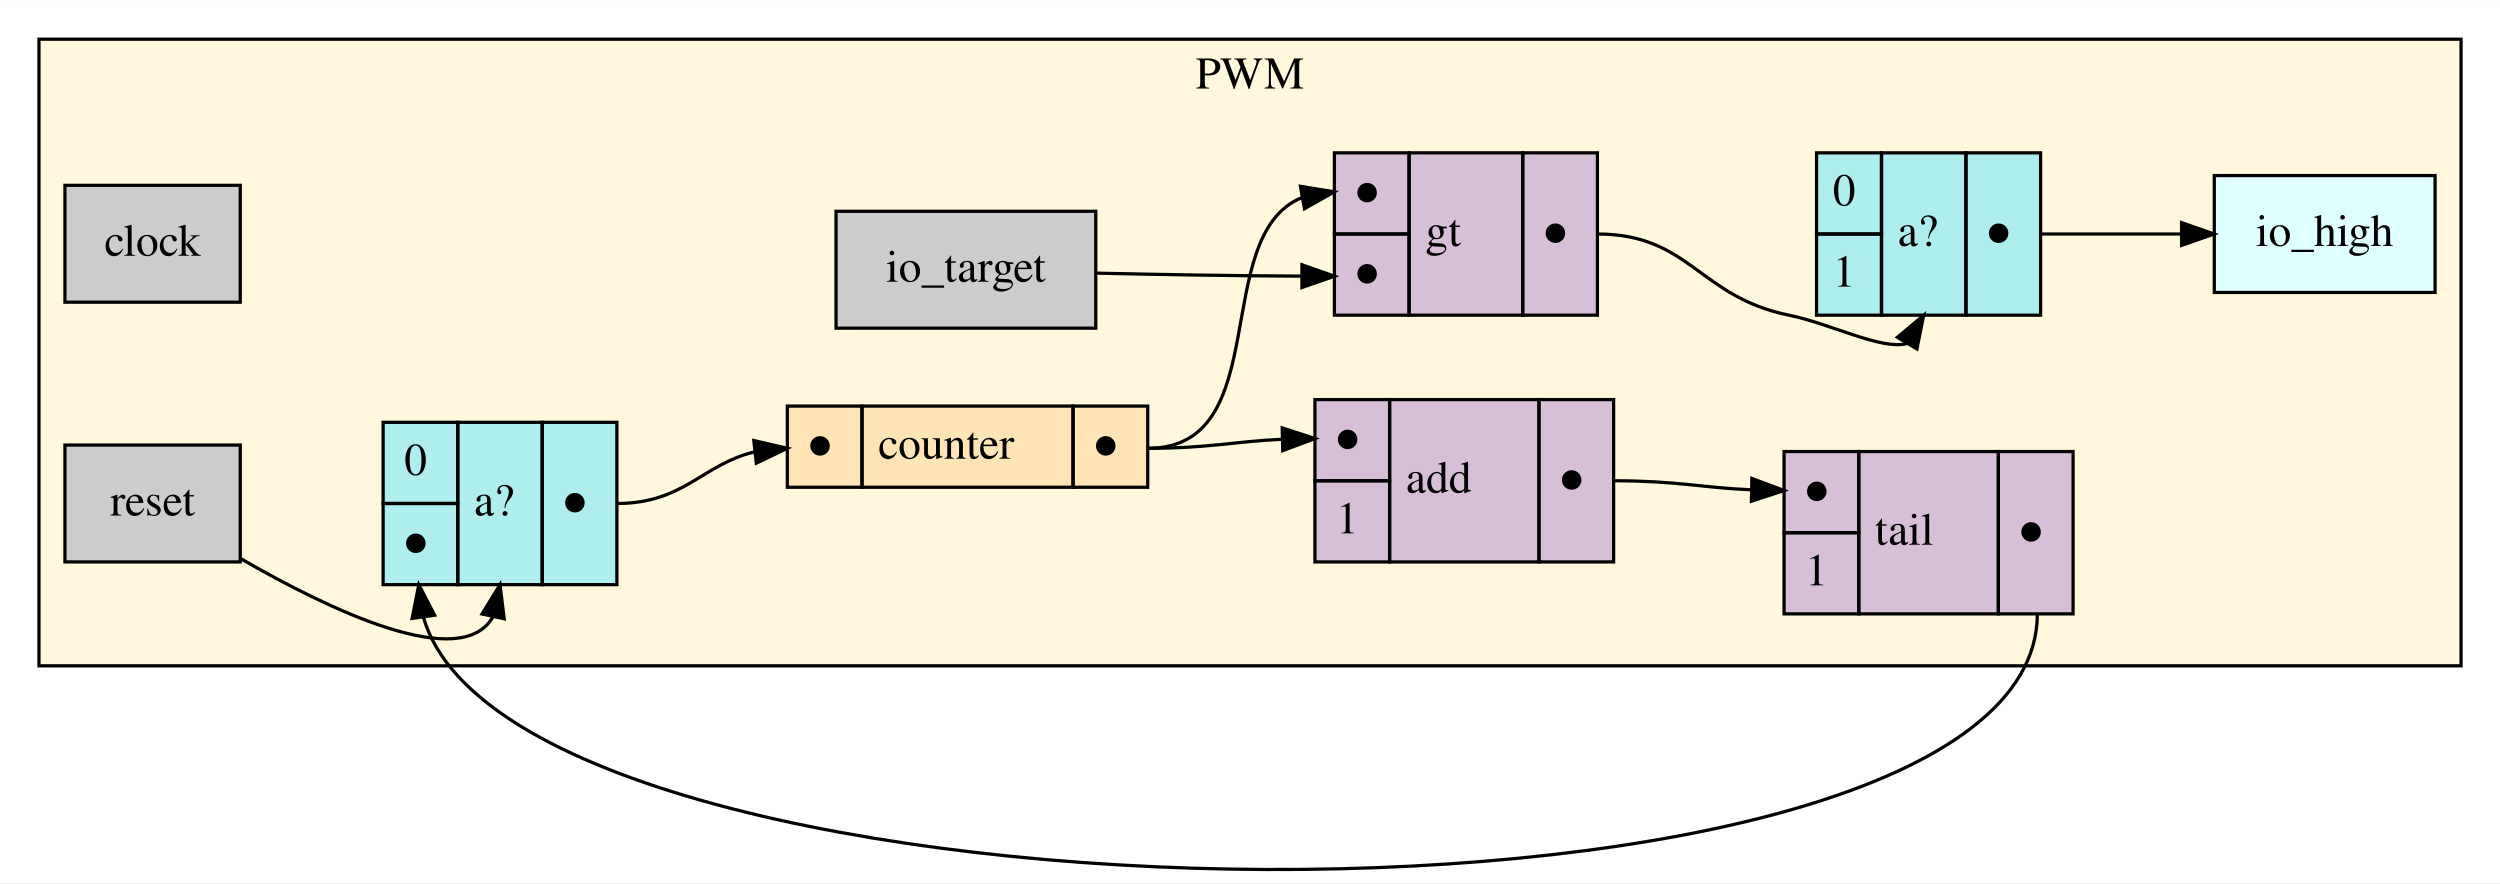
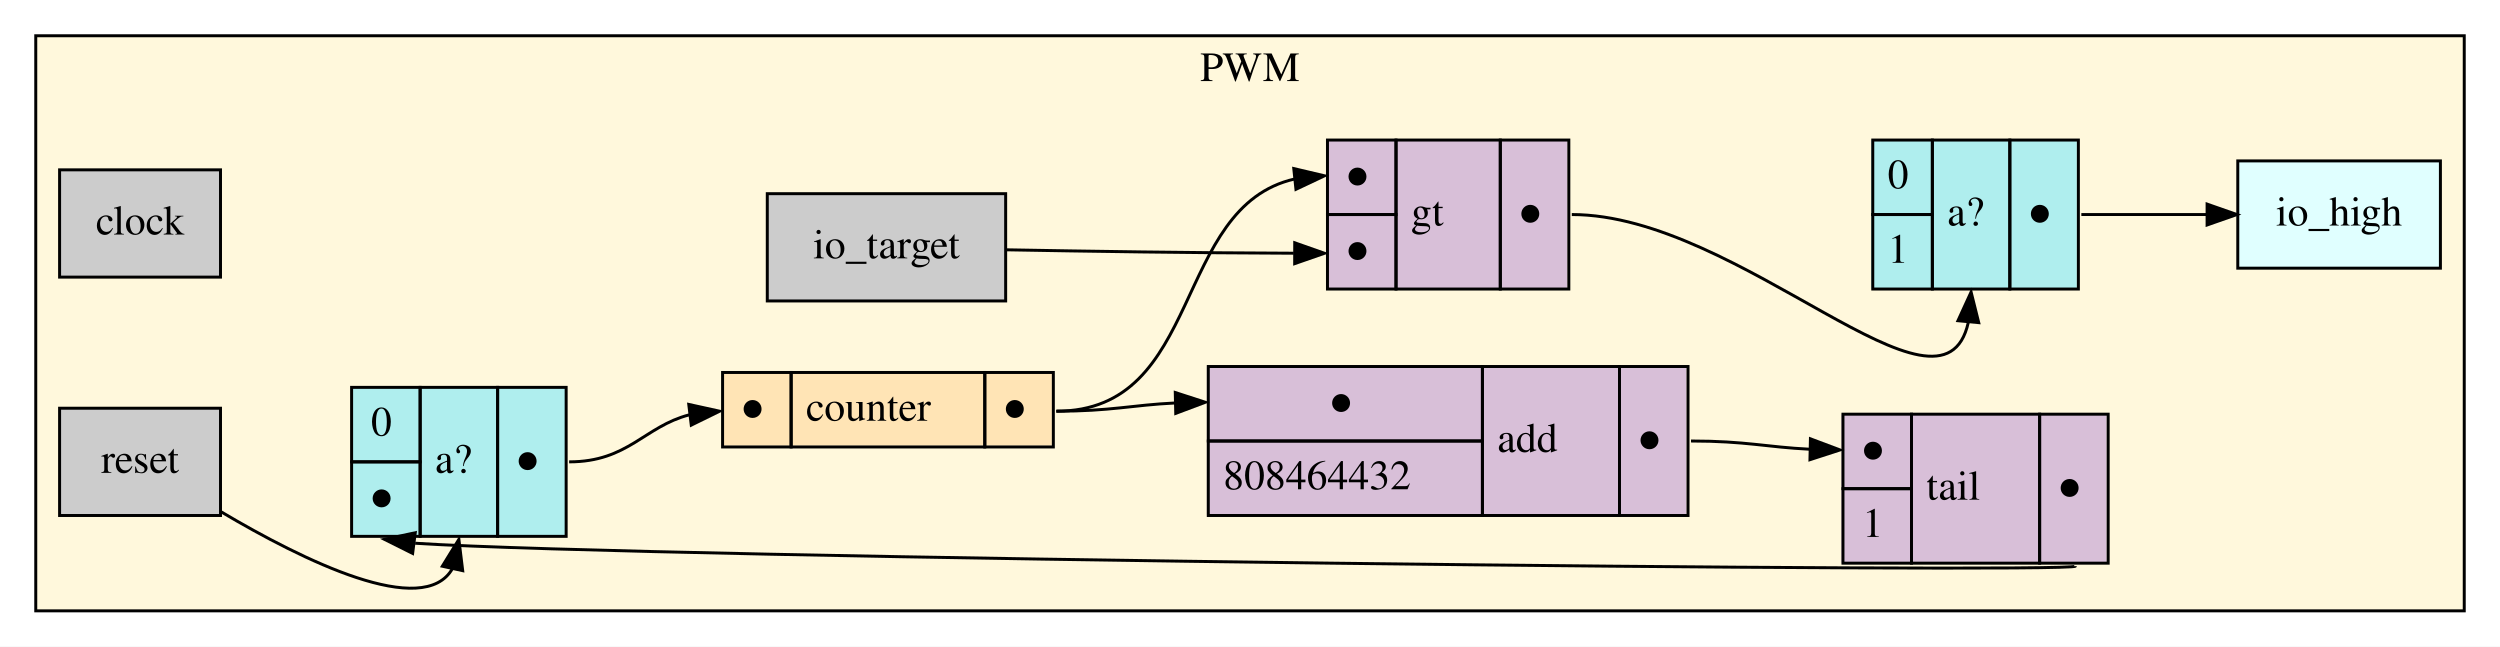
- <svg xmlns="http://www.w3.org/2000/svg" width="770pt" height="272pt" viewBox="0.00 0.00 770.00 271.85">
-   <g id="graph0" class="graph" transform="scale(1 1) rotate(0) translate(4 267.8517)">
-     <polygon fill="#ffffff" stroke="transparent" points="-4,4 -4,-267.852 766,-267.852 766,4 -4,4" />
+ <svg xmlns="http://www.w3.org/2000/svg" width="839pt" height="217pt" viewBox="0.00 0.00 839.00 217.00">
+   <g id="graph0" class="graph" transform="scale(1 1) rotate(0) translate(4 213)">
+     <polygon fill="white" stroke="transparent" points="-4,4 -4,-213 835,-213 835,4 -4,4" />
    <g id="clust1" class="cluster">
-       <polygon fill="#fff8dc" stroke="#000000" points="8,-62.852 8,-255.852 754,-255.852 754,-62.852 8,-62.852" />
-       <text text-anchor="middle" x="381" y="-240.652" font-family="Times,serif" font-size="14.00" fill="#000000">PWM</text>
+       <polygon fill="#fff8dc" stroke="black" points="8,-8 8,-201 823,-201 823,-8 8,-8" />
+       <text text-anchor="middle" x="415.5" y="-185.8" font-family="Times,serif" font-size="14.00">PWM</text>
    </g>
    <g id="node1" class="node">
-       <polygon fill="#cccccc" stroke="#000000" points="70,-210.852 16,-210.852 16,-174.852 70,-174.852 70,-210.852" />
-       <text text-anchor="middle" x="43" y="-189.152" font-family="Times,serif" font-size="14.00" fill="#000000">clock</text>
+       <polygon fill="#cccccc" stroke="black" points="70,-156 16,-156 16,-120 70,-120 70,-156" />
+       <text text-anchor="middle" x="43" y="-134.3" font-family="Times,serif" font-size="14.00">clock</text>
    </g>
    <g id="node2" class="node">
-       <polygon fill="#cccccc" stroke="#000000" points="70,-130.852 16,-130.852 16,-94.852 70,-94.852 70,-130.852" />
-       <text text-anchor="middle" x="43" y="-109.152" font-family="Times,serif" font-size="14.00" fill="#000000">reset</text>
+       <polygon fill="#cccccc" stroke="black" points="70,-76 16,-76 16,-40 70,-40 70,-76" />
+       <text text-anchor="middle" x="43" y="-54.3" font-family="Times,serif" font-size="14.00">reset</text>
    </g>
    <g id="node8" class="node">
-       <polygon fill="#afeeee" stroke="transparent" points="114,-87.852 114,-137.852 186,-137.852 186,-87.852 114,-87.852" />
-       <polygon fill="none" stroke="#000000" points="114,-112.852 114,-137.852 137,-137.852 137,-112.852 114,-112.852" />
-       <text text-anchor="start" x="120.5" y="-121.652" font-family="Times,serif" font-size="14.00" fill="#000000">0</text>
-       <polygon fill="none" stroke="#000000" points="137,-87.852 137,-137.852 163,-137.852 163,-87.852 137,-87.852" />
-       <text text-anchor="start" x="142" y="-109.152" font-family="Times,serif" font-size="14.00" fill="#000000">a?</text>
-       <polygon fill="none" stroke="#000000" points="163,-87.852 163,-137.852 186,-137.852 186,-87.852 163,-87.852" />
-       <text text-anchor="start" x="168" y="-109.152" font-family="Times,serif" font-size="14.00" fill="#000000">●</text>
-       <polygon fill="none" stroke="#000000" points="114,-87.852 114,-112.852 137,-112.852 137,-87.852 114,-87.852" />
-       <text text-anchor="start" x="119" y="-96.652" font-family="Times,serif" font-size="14.00" fill="#000000">●</text>
+       <polygon fill="#afeeee" stroke="transparent" points="114,-33 114,-83 186,-83 186,-33 114,-33" />
+       <polygon fill="none" stroke="black" points="114,-58 114,-83 137,-83 137,-58 114,-58" />
+       <text text-anchor="start" x="120.5" y="-66.8" font-family="Times,serif" font-size="14.00">0</text>
+       <polygon fill="none" stroke="black" points="137,-33 137,-83 163,-83 163,-33 137,-33" />
+       <text text-anchor="start" x="142" y="-54.3" font-family="Times,serif" font-size="14.00">a?</text>
+       <polygon fill="none" stroke="black" points="163,-33 163,-83 186,-83 186,-33 163,-33" />
+       <text text-anchor="start" x="168" y="-54.3" font-family="Times,serif" font-size="14.00">●</text>
+       <polygon fill="none" stroke="black" points="114,-33 114,-58 137,-58 137,-33 114,-33" />
+       <text text-anchor="start" x="119" y="-41.8" font-family="Times,serif" font-size="14.00">●</text>
+     </g>
+     <g id="edge8" class="edge">
+       <path fill="none" stroke="black" d="M70.2,-41.24C97.67,-24.94 138.16,-4.99 147.86,-22.22" />
+       <polygon fill="black" stroke="black" points="144.44,-22.98 150,-32 151.28,-21.48 144.44,-22.98" />
+     </g>
+     <g id="node3" class="node">
+       <polygon fill="#cccccc" stroke="black" points="333.5,-148 253.5,-148 253.5,-112 333.5,-112 333.5,-148" />
+       <text text-anchor="middle" x="293.5" y="-126.3" font-family="Times,serif" font-size="14.00">io_target</text>
+     </g>
+     <g id="node7" class="node">
+       <polygon fill="#d8bfd8" stroke="transparent" points="441,-116 441,-166 522,-166 522,-116 441,-116" />
+       <polygon fill="none" stroke="black" points="441.5,-141 441.5,-166 464.5,-166 464.5,-141 441.5,-141" />
+       <text text-anchor="start" x="446.5" y="-149.8" font-family="Times,serif" font-size="14.00">●</text>
+       <polygon fill="none" stroke="black" points="464.5,-116 464.5,-166 499.5,-166 499.5,-116 464.5,-116" />
+       <text text-anchor="start" x="469.5" y="-137.3" font-family="Times,serif" font-size="14.00"> gt </text>
+       <polygon fill="none" stroke="black" points="499.5,-116 499.5,-166 522.5,-166 522.5,-116 499.5,-116" />
+       <text text-anchor="start" x="504.5" y="-137.3" font-family="Times,serif" font-size="14.00">●</text>
+       <polygon fill="none" stroke="black" points="441.5,-116 441.5,-141 464.5,-141 464.5,-116 441.5,-116" />
+       <text text-anchor="start" x="446.5" y="-124.8" font-family="Times,serif" font-size="14.00">●</text>
+     </g>
+     <g id="edge9" class="edge">
+       <path fill="none" stroke="black" d="M333.54,-129.17C360.19,-128.68 396.61,-128.12 430.19,-128.02" />
+       <polygon fill="black" stroke="black" points="430.51,-131.52 440.5,-128 430.49,-124.52 430.51,-131.52" />
+     </g>
+     <g id="node4" class="node">
+       <polygon fill="#e0ffff" stroke="black" points="815,-159 747,-159 747,-123 815,-123 815,-159" />
+       <text text-anchor="middle" x="781" y="-137.3" font-family="Times,serif" font-size="14.00">io_high</text>
+     </g>
+     <g id="node5" class="node">
+       <polygon fill="#ffe4b5" stroke="transparent" points="238,-63.5 238,-88.5 349,-88.5 349,-63.5 238,-63.5" />
+       <polygon fill="none" stroke="black" points="238.5,-63 238.5,-88 261.5,-88 261.5,-63 238.5,-63" />
+       <text text-anchor="start" x="243.5" y="-71.8" font-family="Times,serif" font-size="14.00">●</text>
+       <polygon fill="none" stroke="black" points="261.5,-63 261.5,-88 326.5,-88 326.5,-63 261.5,-63" />
+       <text text-anchor="start" x="266.5" y="-71.8" font-family="Times,serif" font-size="14.00">counter</text>
+       <polygon fill="none" stroke="black" points="326.5,-63 326.5,-88 349.5,-88 349.5,-63 326.5,-63" />
+       <text text-anchor="start" x="331.5" y="-71.8" font-family="Times,serif" font-size="14.00">●</text>
+     </g>
+     <g id="edge3" class="edge">
+       <path fill="none" stroke="black" d="M350.5,-75C400.09,-75 389.2,-143.57 430.52,-152.94" />
+       <polygon fill="black" stroke="black" points="430.19,-156.43 440.5,-154 430.92,-149.47 430.19,-156.43" />
+     </g>
+     <g id="node10" class="node">
+       <polygon fill="#d8bfd8" stroke="transparent" points="401,-40 401,-90 562,-90 562,-40 401,-40" />
+       <polygon fill="none" stroke="black" points="401.5,-65 401.5,-90 493.5,-90 493.5,-65 401.5,-65" />
+       <text text-anchor="start" x="441" y="-73.8" font-family="Times,serif" font-size="14.00">●</text>
+       <polygon fill="none" stroke="black" points="493.5,-40 493.5,-90 539.5,-90 539.5,-40 493.5,-40" />
+       <text text-anchor="start" x="498.5" y="-61.3" font-family="Times,serif" font-size="14.00"> add </text>
+       <polygon fill="none" stroke="black" points="539.5,-40 539.5,-90 562.5,-90 562.5,-40 539.5,-40" />
+       <text text-anchor="start" x="544.5" y="-61.3" font-family="Times,serif" font-size="14.00">●</text>
+       <polygon fill="none" stroke="black" points="401.5,-40 401.5,-65 493.5,-65 493.5,-40 401.5,-40" />
+       <text text-anchor="start" x="406.5" y="-48.8" font-family="Times,serif" font-size="14.00">808464432</text>
+     </g>
+     <g id="edge7" class="edge">
+       <path fill="none" stroke="black" d="M350.5,-75C368.94,-75 375.86,-77.06 390.34,-77.76" />
+       <polygon fill="black" stroke="black" points="390.42,-81.27 400.5,-78 390.58,-74.27 390.42,-81.27" />
+     </g>
+     <g id="node6" class="node">
+       <polygon fill="#afeeee" stroke="transparent" points="624,-116 624,-166 693,-166 693,-116 624,-116" />
+       <polygon fill="none" stroke="black" points="624.5,-141 624.5,-166 644.5,-166 644.5,-141 624.5,-141" />
+       <text text-anchor="start" x="629.5" y="-149.8" font-family="Times,serif" font-size="14.00">0</text>
+       <polygon fill="none" stroke="black" points="644.5,-116 644.5,-166 670.5,-166 670.5,-116 644.5,-116" />
+       <text text-anchor="start" x="649.5" y="-137.3" font-family="Times,serif" font-size="14.00">a?</text>
+       <polygon fill="none" stroke="black" points="670.5,-116 670.5,-166 693.5,-166 693.5,-116 670.5,-116" />
+       <text text-anchor="start" x="675.5" y="-137.3" font-family="Times,serif" font-size="14.00">●</text>
+       <polygon fill="none" stroke="black" points="624.5,-116 624.5,-141 644.5,-141 644.5,-116 624.5,-116" />
+       <text text-anchor="start" x="629.5" y="-124.8" font-family="Times,serif" font-size="14.00">1</text>
+     </g>
+     <g id="edge6" class="edge">
+       <path fill="none" stroke="black" d="M694.5,-141C708.22,-141 723.18,-141 736.7,-141" />
+       <polygon fill="black" stroke="black" points="736.7,-144.5 746.7,-141 736.7,-137.5 736.7,-144.5" />
+     </g>
+     <g id="edge1" class="edge">
+       <path fill="none" stroke="black" d="M523.5,-141C580.14,-141 647.82,-65.46 656.56,-104.79" />
+       <polygon fill="black" stroke="black" points="653.09,-105.37 657.5,-115 660.06,-104.72 653.09,-105.37" />
+     </g>
+     <g id="edge5" class="edge">
+       <path fill="none" stroke="black" d="M187,-58C206.8,-58 212.24,-69.88 227.32,-73.78" />
+       <polygon fill="black" stroke="black" points="227.15,-77.28 237.5,-75 227.99,-70.33 227.15,-77.28" />
+     </g>
+     <g id="node9" class="node">
+       <polygon fill="#d8bfd8" stroke="transparent" points="614,-24 614,-74 703,-74 703,-24 614,-24" />
+       <polygon fill="none" stroke="black" points="614.5,-49 614.5,-74 637.5,-74 637.5,-49 614.5,-49" />
+       <text text-anchor="start" x="619.5" y="-57.8" font-family="Times,serif" font-size="14.00">●</text>
+       <polygon fill="none" stroke="black" points="637.5,-24 637.5,-74 680.5,-74 680.5,-24 637.5,-24" />
+       <text text-anchor="start" x="642.5" y="-45.3" font-family="Times,serif" font-size="14.00"> tail </text>
+       <polygon fill="none" stroke="black" points="680.5,-24 680.5,-74 703.5,-74 703.5,-24 680.5,-24" />
+       <text text-anchor="start" x="685.5" y="-45.3" font-family="Times,serif" font-size="14.00">●</text>
+       <polygon fill="none" stroke="black" points="614.5,-24 614.5,-49 637.5,-49 637.5,-24 614.5,-24" />
+       <text text-anchor="start" x="621" y="-32.8" font-family="Times,serif" font-size="14.00">1</text>
+     </g>
+     <g id="edge4" class="edge">
+       <path fill="none" stroke="black" d="M692.5,-23C692.5,-20.48 212.25,-25.63 135.33,-30.69" />
+       <polygon fill="black" stroke="black" points="134.48,-27.27 125,-32 135.36,-34.21 134.48,-27.27" />
    </g>
    <g id="edge2" class="edge">
-       <path fill="none" stroke="#000000" d="M70.001,-95.945C97.736,-79.897 138.184,-60.615 147.863,-78.027" />
-       <polygon fill="#000000" stroke="#000000" points="144.454,-78.824 150,-87.852 151.294,-77.336 144.454,-78.824" />
-     </g>
-     <g id="node3" class="node">
-       <polygon fill="#cccccc" stroke="#000000" points="333.5,-202.852 253.5,-202.852 253.5,-166.852 333.5,-166.852 333.5,-202.852" />
-       <text text-anchor="middle" x="293.5" y="-181.152" font-family="Times,serif" font-size="14.00" fill="#000000">io_target</text>
-     </g>
-     <g id="node7" class="node">
-       <polygon fill="#d8bfd8" stroke="transparent" points="406.5,-170.852 406.5,-220.852 487.5,-220.852 487.5,-170.852 406.5,-170.852" />
-       <polygon fill="none" stroke="#000000" points="407,-195.852 407,-220.852 430,-220.852 430,-195.852 407,-195.852" />
-       <text text-anchor="start" x="412" y="-204.652" font-family="Times,serif" font-size="14.00" fill="#000000">●</text>
-       <polygon fill="none" stroke="#000000" points="430,-170.852 430,-220.852 465,-220.852 465,-170.852 430,-170.852" />
-       <text text-anchor="start" x="435" y="-192.152" font-family="Times,serif" font-size="14.00" fill="#000000"> gt </text>
-       <polygon fill="none" stroke="#000000" points="465,-170.852 465,-220.852 488,-220.852 488,-170.852 465,-170.852" />
-       <text text-anchor="start" x="470" y="-192.152" font-family="Times,serif" font-size="14.00" fill="#000000">●</text>
-       <polygon fill="none" stroke="#000000" points="407,-170.852 407,-195.852 430,-195.852 430,-170.852 407,-170.852" />
-       <text text-anchor="start" x="412" y="-179.652" font-family="Times,serif" font-size="14.00" fill="#000000">●</text>
-     </g>
-     <g id="edge9" class="edge">
-       <path fill="none" stroke="#000000" d="M333.681,-183.799C352.422,-183.383 375.308,-182.979 396.874,-182.877" />
-       <polygon fill="#000000" stroke="#000000" points="397.009,-186.376 407,-182.852 396.991,-179.376 397.009,-186.376" />
-     </g>
-     <g id="node4" class="node">
-       <polygon fill="#e0ffff" stroke="#000000" points="746,-213.852 678,-213.852 678,-177.852 746,-177.852 746,-213.852" />
-       <text text-anchor="middle" x="712" y="-192.152" font-family="Times,serif" font-size="14.00" fill="#000000">io_high</text>
-     </g>
-     <g id="node5" class="node">
-       <polygon fill="#ffe4b5" stroke="transparent" points="238,-118.352 238,-143.352 349,-143.352 349,-118.352 238,-118.352" />
-       <polygon fill="none" stroke="#000000" points="238.5,-117.852 238.5,-142.852 261.5,-142.852 261.5,-117.852 238.5,-117.852" />
-       <text text-anchor="start" x="243.5" y="-126.652" font-family="Times,serif" font-size="14.00" fill="#000000">●</text>
-       <polygon fill="none" stroke="#000000" points="261.5,-117.852 261.5,-142.852 326.5,-142.852 326.5,-117.852 261.5,-117.852" />
-       <text text-anchor="start" x="266.5" y="-126.652" font-family="Times,serif" font-size="14.00" fill="#000000">counter</text>
-       <polygon fill="none" stroke="#000000" points="326.5,-117.852 326.5,-142.852 349.5,-142.852 349.5,-117.852 326.5,-117.852" />
-       <text text-anchor="start" x="331.5" y="-126.652" font-family="Times,serif" font-size="14.00" fill="#000000">●</text>
-     </g>
-     <g id="edge5" class="edge">
-       <path fill="none" stroke="#000000" d="M349.5,-129.852C389.025,-129.852 368.26,-195.294 396.952,-207.053" />
-       <polygon fill="#000000" stroke="#000000" points="396.54,-210.535 407,-208.852 397.773,-203.644 396.54,-210.535" />
-     </g>
-     <g id="node10" class="node">
-       <polygon fill="#d8bfd8" stroke="transparent" points="401,-94.852 401,-144.852 493,-144.852 493,-94.852 401,-94.852" />
-       <polygon fill="none" stroke="#000000" points="401,-119.852 401,-144.852 424,-144.852 424,-119.852 401,-119.852" />
-       <text text-anchor="start" x="406" y="-128.652" font-family="Times,serif" font-size="14.00" fill="#000000">●</text>
-       <polygon fill="none" stroke="#000000" points="424,-94.852 424,-144.852 470,-144.852 470,-94.852 424,-94.852" />
-       <text text-anchor="start" x="429" y="-116.152" font-family="Times,serif" font-size="14.00" fill="#000000"> add </text>
-       <polygon fill="none" stroke="#000000" points="470,-94.852 470,-144.852 493,-144.852 493,-94.852 470,-94.852" />
-       <text text-anchor="start" x="475" y="-116.152" font-family="Times,serif" font-size="14.00" fill="#000000">●</text>
-       <polygon fill="none" stroke="#000000" points="401,-94.852 401,-119.852 424,-119.852 424,-94.852 401,-94.852" />
-       <text text-anchor="start" x="407.5" y="-103.652" font-family="Times,serif" font-size="14.00" fill="#000000">1</text>
-     </g>
-     <g id="edge3" class="edge">
-       <path fill="none" stroke="#000000" d="M349.5,-129.852C368.666,-129.852 375.755,-131.948 390.958,-132.636" />
-       <polygon fill="#000000" stroke="#000000" points="390.927,-136.136 401,-132.852 391.077,-129.138 390.927,-136.136" />
-     </g>
-     <g id="node6" class="node">
-       <polygon fill="#afeeee" stroke="transparent" points="555,-170.852 555,-220.852 624,-220.852 624,-170.852 555,-170.852" />
-       <polygon fill="none" stroke="#000000" points="555.5,-195.852 555.5,-220.852 575.5,-220.852 575.5,-195.852 555.5,-195.852" />
-       <text text-anchor="start" x="560.5" y="-204.652" font-family="Times,serif" font-size="14.00" fill="#000000">0</text>
-       <polygon fill="none" stroke="#000000" points="575.5,-170.852 575.5,-220.852 601.5,-220.852 601.5,-170.852 575.5,-170.852" />
-       <text text-anchor="start" x="580.5" y="-192.152" font-family="Times,serif" font-size="14.00" fill="#000000">a?</text>
-       <polygon fill="none" stroke="#000000" points="601.5,-170.852 601.5,-220.852 624.5,-220.852 624.5,-170.852 601.5,-170.852" />
-       <text text-anchor="start" x="606.5" y="-192.152" font-family="Times,serif" font-size="14.00" fill="#000000">●</text>
-       <polygon fill="none" stroke="#000000" points="555.5,-170.852 555.5,-195.852 575.5,-195.852 575.5,-170.852 555.5,-170.852" />
-       <text text-anchor="start" x="560.5" y="-179.652" font-family="Times,serif" font-size="14.00" fill="#000000">1</text>
-     </g>
-     <g id="edge7" class="edge">
-       <path fill="none" stroke="#000000" d="M624.5,-195.852C638.542,-195.852 653.852,-195.852 667.683,-195.852" />
-       <polygon fill="#000000" stroke="#000000" points="667.926,-199.352 677.926,-195.852 667.926,-192.352 667.926,-199.352" />
-     </g>
-     <g id="edge1" class="edge">
-       <path fill="none" stroke="#000000" d="M488,-195.852C516.479,-195.852 519.091,-176.521 547,-170.852 559.85,-168.242 575.405,-160.02 583.323,-162.113" />
-       <polygon fill="#000000" stroke="#000000" points="580.392,-164.032 588.5,-170.852 586.414,-160.464 580.392,-164.032" />
-     </g>
-     <g id="edge6" class="edge">
-       <path fill="none" stroke="#000000" d="M186,-112.852C206.694,-112.852 212.382,-124.954 228.386,-128.736" />
-       <polygon fill="#000000" stroke="#000000" points="228.177,-132.234 238.5,-129.852 228.944,-125.276 228.177,-132.234" />
-     </g>
-     <g id="node9" class="node">
-       <polygon fill="#d8bfd8" stroke="transparent" points="545,-78.852 545,-128.852 634,-128.852 634,-78.852 545,-78.852" />
-       <polygon fill="none" stroke="#000000" points="545.5,-103.852 545.5,-128.852 568.5,-128.852 568.5,-103.852 545.5,-103.852" />
-       <text text-anchor="start" x="550.5" y="-112.652" font-family="Times,serif" font-size="14.00" fill="#000000">●</text>
-       <polygon fill="none" stroke="#000000" points="568.5,-78.852 568.5,-128.852 611.5,-128.852 611.5,-78.852 568.5,-78.852" />
-       <text text-anchor="start" x="573.5" y="-100.152" font-family="Times,serif" font-size="14.00" fill="#000000"> tail </text>
-       <polygon fill="none" stroke="#000000" points="611.5,-78.852 611.5,-128.852 634.5,-128.852 634.5,-78.852 611.5,-78.852" />
-       <text text-anchor="start" x="616.5" y="-100.152" font-family="Times,serif" font-size="14.00" fill="#000000">●</text>
-       <polygon fill="none" stroke="#000000" points="545.5,-78.852 545.5,-103.852 568.5,-103.852 568.5,-78.852 545.5,-78.852" />
-       <text text-anchor="start" x="552" y="-87.652" font-family="Times,serif" font-size="14.00" fill="#000000">1</text>
-     </g>
-     <g id="edge4" class="edge">
-       <path fill="none" stroke="#000000" d="M623.5,-78.852C623.5,28.482 155.669,23.39 126.43,-77.763" />
-       <polygon fill="#000000" stroke="#000000" points="122.938,-77.459 125,-87.852 129.869,-78.442 122.938,-77.459" />
-     </g>
-     <g id="edge8" class="edge">
-       <path fill="none" stroke="#000000" d="M493,-119.852C512.537,-119.852 519.765,-117.755 535.264,-117.067" />
-       <polygon fill="#000000" stroke="#000000" points="535.576,-120.562 545.5,-116.852 535.428,-113.563 535.576,-120.562" />
+       <path fill="none" stroke="black" d="M563.5,-65C581.94,-65 588.86,-62.94 603.34,-62.24" />
+       <polygon fill="black" stroke="black" points="603.58,-65.73 613.5,-62 603.42,-58.73 603.58,-65.73" />
    </g>
  </g>
</svg>
